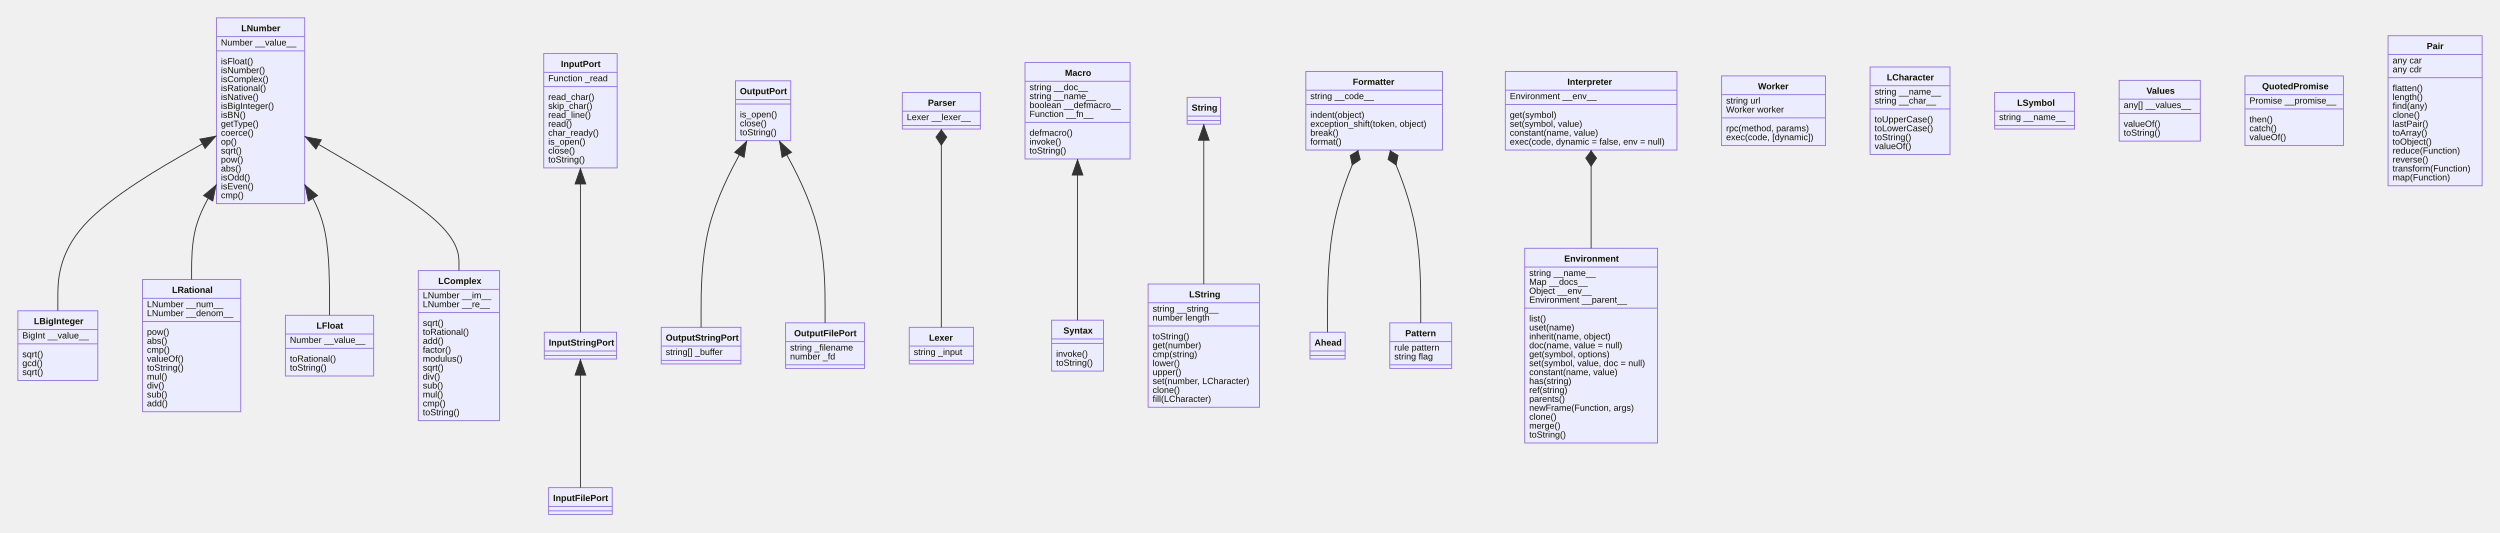
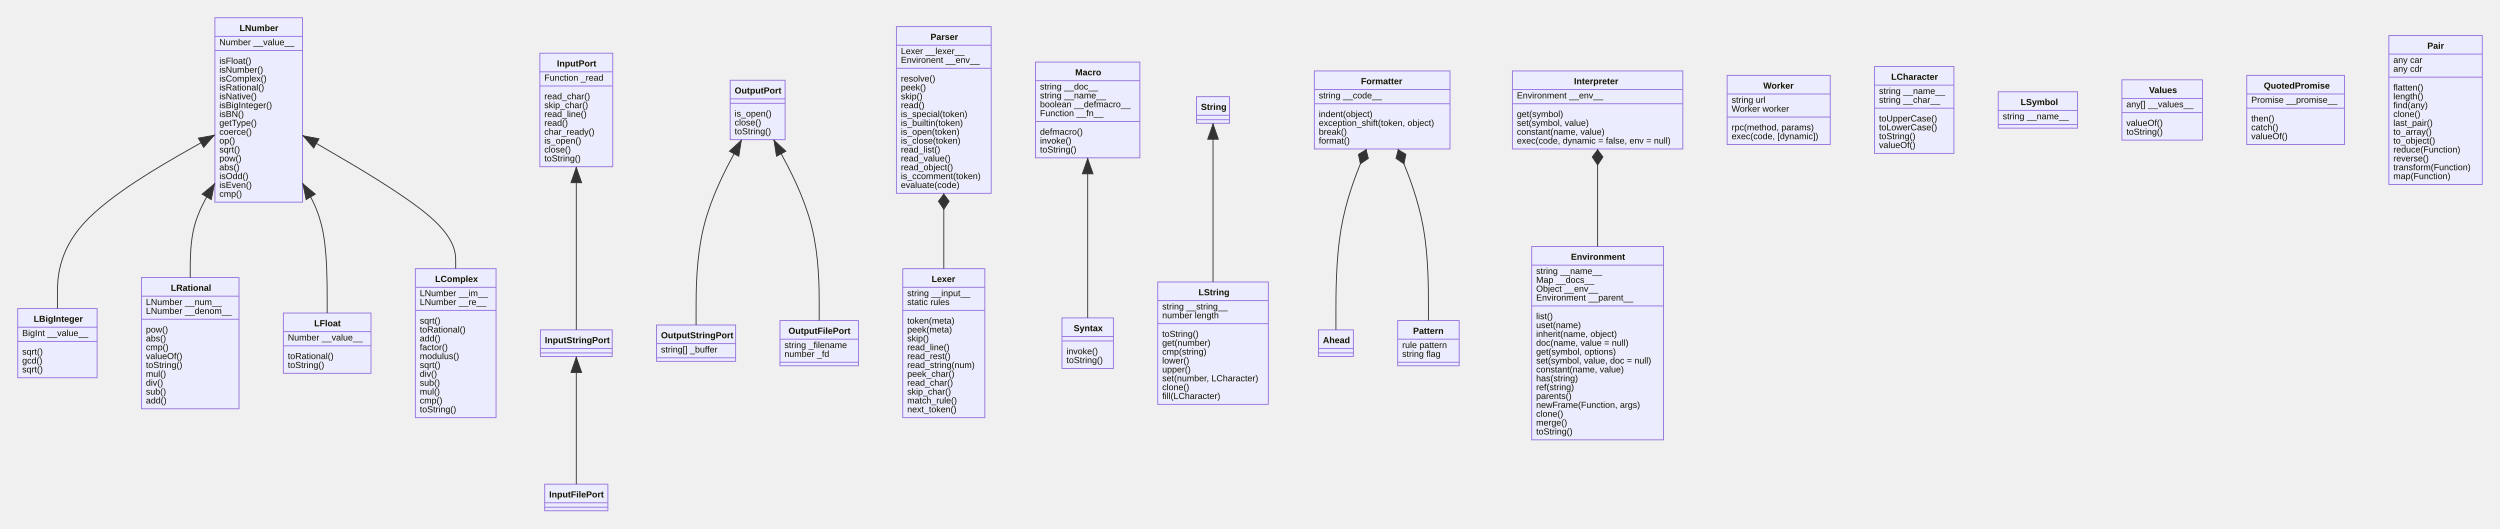
- <svg xmlns="http://www.w3.org/2000/svg" id="mermaid-1615126461173" width="100%" height="596" style="max-width: 2799.188px;" viewBox="-20 -20 2799.188 596">
-   <style>#mermaid-1615126461173{font-family:"trebuchet ms",verdana,arial,sans-serif;font-size:16px;fill:#333;}#mermaid-1615126461173 .error-icon{fill:#552222;}#mermaid-1615126461173 .error-text{fill:#552222;stroke:#552222;}#mermaid-1615126461173 .edge-thickness-normal{stroke-width:2px;}#mermaid-1615126461173 .edge-thickness-thick{stroke-width:3.5px;}#mermaid-1615126461173 .edge-pattern-solid{stroke-dasharray:0;}#mermaid-1615126461173 .edge-pattern-dashed{stroke-dasharray:3;}#mermaid-1615126461173 .edge-pattern-dotted{stroke-dasharray:2;}#mermaid-1615126461173 .marker{fill:#333333;}#mermaid-1615126461173 .marker.cross{stroke:#333333;}#mermaid-1615126461173 svg{font-family:"trebuchet ms",verdana,arial,sans-serif;font-size:16px;}#mermaid-1615126461173 g.classGroup text{fill:#9370DB;fill:#131300;stroke:none;font-family:"trebuchet ms",verdana,arial,sans-serif;font-size:10px;}#mermaid-1615126461173 g.classGroup text .title{font-weight:bolder;}#mermaid-1615126461173 .classTitle{font-weight:bolder;}#mermaid-1615126461173 .node rect,#mermaid-1615126461173 .node circle,#mermaid-1615126461173 .node ellipse,#mermaid-1615126461173 .node polygon,#mermaid-1615126461173 .node path{fill:#ECECFF;stroke:#9370DB;stroke-width:1px;}#mermaid-1615126461173 .divider{stroke:#9370DB;stroke:1;}#mermaid-1615126461173 g.clickable{cursor:pointer;}#mermaid-1615126461173 g.classGroup rect{fill:#ECECFF;stroke:#9370DB;}#mermaid-1615126461173 g.classGroup line{stroke:#9370DB;stroke-width:1;}#mermaid-1615126461173 .classLabel .box{stroke:none;stroke-width:0;fill:#ECECFF;opacity:0.5;}#mermaid-1615126461173 .classLabel .label{fill:#9370DB;font-size:10px;}#mermaid-1615126461173 .relation{stroke:#333333;stroke-width:1;fill:none;}#mermaid-1615126461173 .dashed-line{stroke-dasharray:3;}#mermaid-1615126461173 #compositionStart,#mermaid-1615126461173 .composition{fill:#333333 !important;stroke:#333333 !important;stroke-width:1;}#mermaid-1615126461173 #compositionEnd,#mermaid-1615126461173 .composition{fill:#333333 !important;stroke:#333333 !important;stroke-width:1;}#mermaid-1615126461173 #dependencyStart,#mermaid-1615126461173 .dependency{fill:#333333 !important;stroke:#333333 !important;stroke-width:1;}#mermaid-1615126461173 #dependencyStart,#mermaid-1615126461173 .dependency{fill:#333333 !important;stroke:#333333 !important;stroke-width:1;}#mermaid-1615126461173 #extensionStart,#mermaid-1615126461173 .extension{fill:#333333 !important;stroke:#333333 !important;stroke-width:1;}#mermaid-1615126461173 #extensionEnd,#mermaid-1615126461173 .extension{fill:#333333 !important;stroke:#333333 !important;stroke-width:1;}#mermaid-1615126461173 #aggregationStart,#mermaid-1615126461173 .aggregation{fill:#ECECFF !important;stroke:#333333 !important;stroke-width:1;}#mermaid-1615126461173 #aggregationEnd,#mermaid-1615126461173 .aggregation{fill:#ECECFF !important;stroke:#333333 !important;stroke-width:1;}#mermaid-1615126461173 .edgeTerminals{font-size:11px;}#mermaid-1615126461173:root{--mermaid-font-family:"trebuchet ms",verdana,arial,sans-serif;}#mermaid-1615126461173 class{fill:apa;}</style>
+ <svg xmlns="http://www.w3.org/2000/svg" id="mermaid-1615135637099" width="100%" height="596" style="max-width: 2819.289px;" viewBox="-20 -20 2819.289 596">
+   <style>#mermaid-1615135637099{font-family:"trebuchet ms",verdana,arial,sans-serif;font-size:16px;fill:#333;}#mermaid-1615135637099 .error-icon{fill:#552222;}#mermaid-1615135637099 .error-text{fill:#552222;stroke:#552222;}#mermaid-1615135637099 .edge-thickness-normal{stroke-width:2px;}#mermaid-1615135637099 .edge-thickness-thick{stroke-width:3.5px;}#mermaid-1615135637099 .edge-pattern-solid{stroke-dasharray:0;}#mermaid-1615135637099 .edge-pattern-dashed{stroke-dasharray:3;}#mermaid-1615135637099 .edge-pattern-dotted{stroke-dasharray:2;}#mermaid-1615135637099 .marker{fill:#333333;}#mermaid-1615135637099 .marker.cross{stroke:#333333;}#mermaid-1615135637099 svg{font-family:"trebuchet ms",verdana,arial,sans-serif;font-size:16px;}#mermaid-1615135637099 g.classGroup text{fill:#9370DB;fill:#131300;stroke:none;font-family:"trebuchet ms",verdana,arial,sans-serif;font-size:10px;}#mermaid-1615135637099 g.classGroup text .title{font-weight:bolder;}#mermaid-1615135637099 .classTitle{font-weight:bolder;}#mermaid-1615135637099 .node rect,#mermaid-1615135637099 .node circle,#mermaid-1615135637099 .node ellipse,#mermaid-1615135637099 .node polygon,#mermaid-1615135637099 .node path{fill:#ECECFF;stroke:#9370DB;stroke-width:1px;}#mermaid-1615135637099 .divider{stroke:#9370DB;stroke:1;}#mermaid-1615135637099 g.clickable{cursor:pointer;}#mermaid-1615135637099 g.classGroup rect{fill:#ECECFF;stroke:#9370DB;}#mermaid-1615135637099 g.classGroup line{stroke:#9370DB;stroke-width:1;}#mermaid-1615135637099 .classLabel .box{stroke:none;stroke-width:0;fill:#ECECFF;opacity:0.5;}#mermaid-1615135637099 .classLabel .label{fill:#9370DB;font-size:10px;}#mermaid-1615135637099 .relation{stroke:#333333;stroke-width:1;fill:none;}#mermaid-1615135637099 .dashed-line{stroke-dasharray:3;}#mermaid-1615135637099 #compositionStart,#mermaid-1615135637099 .composition{fill:#333333 !important;stroke:#333333 !important;stroke-width:1;}#mermaid-1615135637099 #compositionEnd,#mermaid-1615135637099 .composition{fill:#333333 !important;stroke:#333333 !important;stroke-width:1;}#mermaid-1615135637099 #dependencyStart,#mermaid-1615135637099 .dependency{fill:#333333 !important;stroke:#333333 !important;stroke-width:1;}#mermaid-1615135637099 #dependencyStart,#mermaid-1615135637099 .dependency{fill:#333333 !important;stroke:#333333 !important;stroke-width:1;}#mermaid-1615135637099 #extensionStart,#mermaid-1615135637099 .extension{fill:#333333 !important;stroke:#333333 !important;stroke-width:1;}#mermaid-1615135637099 #extensionEnd,#mermaid-1615135637099 .extension{fill:#333333 !important;stroke:#333333 !important;stroke-width:1;}#mermaid-1615135637099 #aggregationStart,#mermaid-1615135637099 .aggregation{fill:#ECECFF !important;stroke:#333333 !important;stroke-width:1;}#mermaid-1615135637099 #aggregationEnd,#mermaid-1615135637099 .aggregation{fill:#ECECFF !important;stroke:#333333 !important;stroke-width:1;}#mermaid-1615135637099 .edgeTerminals{font-size:11px;}#mermaid-1615135637099:root{--mermaid-font-family:"trebuchet ms",verdana,arial,sans-serif;}#mermaid-1615135637099 class{fill:apa;}</style>
  <g />
  <defs>
    <marker id="extensionStart" class="extension" refX="0" refY="7" markerWidth="190" markerHeight="240" orient="auto">
      <path d="M 1,7 L18,13 V 1 Z" />
    </marker>
  </defs>
  <defs>
    <marker id="extensionEnd" refX="19" refY="7" markerWidth="20" markerHeight="28" orient="auto">
      <path d="M 1,1 V 13 L18,7 Z" />
    </marker>
  </defs>
  <defs>
    <marker id="compositionStart" class="extension" refX="0" refY="7" markerWidth="190" markerHeight="240" orient="auto">
      <path d="M 18,7 L9,13 L1,7 L9,1 Z" />
    </marker>
  </defs>
  <defs>
    <marker id="compositionEnd" refX="19" refY="7" markerWidth="20" markerHeight="28" orient="auto">
      <path d="M 18,7 L9,13 L1,7 L9,1 Z" />
    </marker>
  </defs>
  <defs>
    <marker id="aggregationStart" class="extension" refX="0" refY="7" markerWidth="190" markerHeight="240" orient="auto">
      <path d="M 18,7 L9,13 L1,7 L9,1 Z" />
    </marker>
  </defs>
  <defs>
    <marker id="aggregationEnd" refX="19" refY="7" markerWidth="20" markerHeight="28" orient="auto">
      <path d="M 18,7 L9,13 L1,7 L9,1 Z" />
    </marker>
  </defs>
  <defs>
    <marker id="dependencyStart" class="extension" refX="0" refY="7" markerWidth="190" markerHeight="240" orient="auto">
      <path d="M 5,7 L9,13 L1,7 L9,1 Z" />
    </marker>
  </defs>
  <defs>
    <marker id="dependencyEnd" refX="19" refY="7" markerWidth="20" markerHeight="28" orient="auto">
      <path d="M 18,7 L9,13 L14,7 L9,1 Z" />
    </marker>
  </defs>
  <g id="classid-LNumber-0" class="classGroup" transform="translate(222.332,0 )">
    <rect x="0" y="0" width="98.828" height="208" class=" " />
    <text y="15" x="0">
      <tspan class="title" x="27.773">LNumber</tspan>
    </text>
    <line x1="0" y1="21" y2="21" x2="98.828" />
    <text x="5" y="31" fill="white" class="classText">
      <tspan x="5">Number __value__</tspan>
    </text>
    <line x1="0" y1="37" y2="37" x2="98.828" />
    <text x="5" y="52" fill="white" class="classText">
      <tspan x="5">isFloat()</tspan>
      <tspan x="5" dy="10">isNumber()</tspan>
      <tspan x="5" dy="10">isComplex()</tspan>
      <tspan x="5" dy="10">isRational()</tspan>
      <tspan x="5" dy="10">isNative()</tspan>
      <tspan x="5" dy="10">isBigInteger()</tspan>
      <tspan x="5" dy="10">isBN()</tspan>
      <tspan x="5" dy="10">getType()</tspan>
      <tspan x="5" dy="10">coerce()</tspan>
      <tspan x="5" dy="10">op()</tspan>
      <tspan x="5" dy="10">sqrt()</tspan>
      <tspan x="5" dy="10">pow()</tspan>
      <tspan x="5" dy="10">abs()</tspan>
      <tspan x="5" dy="10">isOdd()</tspan>
      <tspan x="5" dy="10">isEven()</tspan>
      <tspan x="5" dy="10">cmp()</tspan>
    </text>
  </g>
  <g id="classid-LBigInteger-1" class="classGroup" transform="translate(0,328 )">
    <rect x="0" y="0" width="89.516" height="78" class=" " />
    <text y="15" x="0">
      <tspan class="title" x="17.93">LBigInteger</tspan>
    </text>
    <line x1="0" y1="21" y2="21" x2="89.516" />
    <text x="5" y="31" fill="white" class="classText">
      <tspan x="5">BigInt __value__</tspan>
    </text>
    <line x1="0" y1="37" y2="37" x2="89.516" />
    <text x="5" y="52" fill="white" class="classText">
      <tspan x="5">sqrt()</tspan>
      <tspan x="5" dy="10">gcd()</tspan>
      <tspan x="5" dy="10">sqrt()</tspan>
    </text>
  </g>
  <g id="classid-LRational-2" class="classGroup" transform="translate(139.5156,293 )">
    <rect x="0" y="0" width="110.031" height="148" class=" " />
    <text y="15" x="0">
      <tspan class="title" x="33.109">LRational</tspan>
    </text>
    <line x1="0" y1="21" y2="21" x2="110.031" />
    <text x="5" y="31" fill="white" class="classText">
      <tspan x="5">LNumber __num__</tspan>
      <tspan x="5" dy="10">LNumber __denom__</tspan>
    </text>
    <line x1="0" y1="47" y2="47" x2="110.031" />
    <text x="5" y="62" fill="white" class="classText">
      <tspan x="5">pow()</tspan>
      <tspan x="5" dy="10">abs()</tspan>
      <tspan x="5" dy="10">cmp()</tspan>
      <tspan x="5" dy="10">valueOf()</tspan>
      <tspan x="5" dy="10">toString()</tspan>
      <tspan x="5" dy="10">mul()</tspan>
      <tspan x="5" dy="10">div()</tspan>
      <tspan x="5" dy="10">sub()</tspan>
      <tspan x="5" dy="10">add()</tspan>
    </text>
  </g>
  <g id="classid-LFloat-3" class="classGroup" transform="translate(299.5469,333 )">
    <rect x="0" y="0" width="98.828" height="68" class=" " />
    <text y="15" x="0">
      <tspan class="title" x="34.758">LFloat</tspan>
    </text>
    <line x1="0" y1="21" y2="21" x2="98.828" />
    <text x="5" y="31" fill="white" class="classText">
      <tspan x="5">Number __value__</tspan>
    </text>
    <line x1="0" y1="37" y2="37" x2="98.828" />
    <text x="5" y="52" fill="white" class="classText">
      <tspan x="5">toRational()</tspan>
      <tspan x="5" dy="10">toString()</tspan>
    </text>
  </g>
  <g id="classid-LComplex-4" class="classGroup" transform="translate(448.375,283 )">
    <rect x="0" y="0" width="91.031" height="168" class=" " />
    <text y="15" x="0">
      <tspan class="title" x="22.305">LComplex</tspan>
    </text>
    <line x1="0" y1="21" y2="21" x2="91.031" />
    <text x="5" y="31" fill="white" class="classText">
      <tspan x="5">LNumber __im__</tspan>
      <tspan x="5" dy="10">LNumber __re__</tspan>
    </text>
    <line x1="0" y1="47" y2="47" x2="91.031" />
    <text x="5" y="62" fill="white" class="classText">
      <tspan x="5">sqrt()</tspan>
      <tspan x="5" dy="10">toRational()</tspan>
      <tspan x="5" dy="10">add()</tspan>
      <tspan x="5" dy="10">factor()</tspan>
      <tspan x="5" dy="10">modulus()</tspan>
      <tspan x="5" dy="10">sqrt()</tspan>
      <tspan x="5" dy="10">div()</tspan>
      <tspan x="5" dy="10">sub()</tspan>
      <tspan x="5" dy="10">mul()</tspan>
      <tspan x="5" dy="10">cmp()</tspan>
      <tspan x="5" dy="10">toString()</tspan>
    </text>
  </g>
  <g id="classid-InputPort-5" class="classGroup" transform="translate(588.7969,40 )">
    <rect x="0" y="0" width="82.203" height="128" class=" " />
    <text y="15" x="0">
      <tspan class="title" x="19.242">InputPort</tspan>
    </text>
    <line x1="0" y1="21" y2="21" x2="82.203" />
    <text x="5" y="31" fill="white" class="classText">
      <tspan x="5">Function _read</tspan>
    </text>
    <line x1="0" y1="37" y2="37" x2="82.203" />
    <text x="5" y="52" fill="white" class="classText">
      <tspan x="5">read_char()</tspan>
      <tspan x="5" dy="10">skip_char()</tspan>
      <tspan x="5" dy="10">read_line()</tspan>
      <tspan x="5" dy="10">read()</tspan>
      <tspan x="5" dy="10">char_ready()</tspan>
      <tspan x="5" dy="10">is_open()</tspan>
      <tspan x="5" dy="10">close()</tspan>
      <tspan x="5" dy="10">toString()</tspan>
    </text>
  </g>
  <g id="classid-InputStringPort-6" class="classGroup" transform="translate(589.4062,352 )">
    <rect x="0" y="0" width="80.984" height="30" class=" " />
    <text y="15" x="0">
      <tspan class="title" x="5">InputStringPort</tspan>
    </text>
    <line x1="0" y1="21" y2="21" x2="80.984" />
    <text x="5" y="31" fill="white" class="classText" />
    <line x1="0" y1="26" y2="26" x2="80.984" />
    <text x="5" y="41" fill="white" class="classText" />
  </g>
  <g id="classid-InputFilePort-7" class="classGroup" transform="translate(594.2812,526 )">
    <rect x="0" y="0" width="71.234" height="30" class=" " />
    <text y="15" x="0">
      <tspan class="title" x="5">InputFilePort</tspan>
    </text>
    <line x1="0" y1="21" y2="21" x2="71.234" />
    <text x="5" y="31" fill="white" class="classText" />
    <line x1="0" y1="26" y2="26" x2="71.234" />
    <text x="5" y="41" fill="white" class="classText" />
  </g>
  <g id="classid-OutputPort-8" class="classGroup" transform="translate(803.4414,70.5 )">
    <rect x="0" y="0" width="61.938" height="67" class=" " />
    <text y="15" x="0">
      <tspan class="title" x="5">OutputPort</tspan>
    </text>
    <line x1="0" y1="21" y2="21" x2="61.938" />
    <text x="5" y="31" fill="white" class="classText" />
    <line x1="0" y1="26" y2="26" x2="61.938" />
    <text x="5" y="41" fill="white" class="classText">
      <tspan x="5">is_open()</tspan>
      <tspan x="5" dy="10">close()</tspan>
      <tspan x="5" dy="10">toString()</tspan>
    </text>
  </g>
  <g id="classid-OutputStringPort-9" class="classGroup" transform="translate(720.3906,346.5 )">
    <rect x="0" y="0" width="89.203" height="41" class=" " />
    <text y="15" x="0">
      <tspan class="title" x="5">OutputStringPort</tspan>
    </text>
    <line x1="0" y1="21" y2="21" x2="89.203" />
    <text x="5" y="31" fill="white" class="classText">
      <tspan x="5">string[] _buffer</tspan>
    </text>
    <line x1="0" y1="37" y2="37" x2="89.203" />
    <text x="5" y="52" fill="white" class="classText" />
  </g>
  <g id="classid-OutputFilePort-10" class="classGroup" transform="translate(859.5938,341.5 )">
    <rect x="0" y="0" width="88.469" height="51" class=" " />
    <text y="15" x="0">
      <tspan class="title" x="9.508">OutputFilePort</tspan>
    </text>
    <line x1="0" y1="21" y2="21" x2="88.469" />
    <text x="5" y="31" fill="white" class="classText">
      <tspan x="5">string _filename</tspan>
      <tspan x="5" dy="10">number _fd</tspan>
    </text>
    <line x1="0" y1="47" y2="47" x2="88.469" />
    <text x="5" y="62" fill="white" class="classText" />
  </g>
-   <g id="classid-Parser-11" class="classGroup" transform="translate(990.2969,83.5 )">
-     <rect x="0" y="0" width="87.375" height="41" class=" " />
-     <text y="15" x="0">
-       <tspan class="title" x="28.656">Parser</tspan>
-     </text>
-     <line x1="0" y1="21" y2="21" x2="87.375" />
+   <g id="classid-Parser-11" class="classGroup" transform="translate(990.8984,10 )">
+     <rect x="0" y="0" width="106.875" height="188" class=" " />
+     <text y="15" x="0">
+       <tspan class="title" x="38.406">Parser</tspan>
+     </text>
+     <line x1="0" y1="21" y2="21" x2="106.875" />
    <text x="5" y="31" fill="white" class="classText">
      <tspan x="5">Lexer __lexer__</tspan>
-     </text>
-     <line x1="0" y1="37" y2="37" x2="87.375" />
-     <text x="5" y="52" fill="white" class="classText" />
-   </g>
-   <g id="classid-Lexer-12" class="classGroup" transform="translate(998.0625,346.5 )">
-     <rect x="0" y="0" width="71.844" height="41" class=" " />
-     <text y="15" x="0">
-       <tspan class="title" x="22.148">Lexer</tspan>
-     </text>
-     <line x1="0" y1="21" y2="21" x2="71.844" />
-     <text x="5" y="31" fill="white" class="classText">
-       <tspan x="5">string _input</tspan>
-     </text>
-     <line x1="0" y1="37" y2="37" x2="71.844" />
-     <text x="5" y="52" fill="white" class="classText" />
-   </g>
-   <g id="classid-Macro-13" class="classGroup" transform="translate(1127.672,50 )">
+       <tspan x="5" dy="10">Environent __env__</tspan>
+     </text>
+     <line x1="0" y1="47" y2="47" x2="106.875" />
+     <text x="5" y="62" fill="white" class="classText">
+       <tspan x="5">resolve()</tspan>
+       <tspan x="5" dy="10">peek()</tspan>
+       <tspan x="5" dy="10">skip()</tspan>
+       <tspan x="5" dy="10">read()</tspan>
+       <tspan x="5" dy="10">is_special(token)</tspan>
+       <tspan x="5" dy="10">is_builtin(token)</tspan>
+       <tspan x="5" dy="10">is_open(token)</tspan>
+       <tspan x="5" dy="10">is_close(token)</tspan>
+       <tspan x="5" dy="10">read_list()</tspan>
+       <tspan x="5" dy="10">read_value()</tspan>
+       <tspan x="5" dy="10">read_object()</tspan>
+       <tspan x="5" dy="10">is_ccomment(token)</tspan>
+       <tspan x="5" dy="10">evaluate(code)</tspan>
+     </text>
+   </g>
+   <g id="classid-Lexer-12" class="classGroup" transform="translate(998.0625,283 )">
+     <rect x="0" y="0" width="92.547" height="168" class=" " />
+     <text y="15" x="0">
+       <tspan class="title" x="32.5">Lexer</tspan>
+     </text>
+     <line x1="0" y1="21" y2="21" x2="92.547" />
+     <text x="5" y="31" fill="white" class="classText">
+       <tspan x="5">string __input__</tspan>
+       <tspan x="5" dy="10">static rules</tspan>
+     </text>
+     <line x1="0" y1="47" y2="47" x2="92.547" />
+     <text x="5" y="62" fill="white" class="classText">
+       <tspan x="5">token(meta)</tspan>
+       <tspan x="5" dy="10">peek(meta)</tspan>
+       <tspan x="5" dy="10">skip()</tspan>
+       <tspan x="5" dy="10">read_line()</tspan>
+       <tspan x="5" dy="10">read_rest()</tspan>
+       <tspan x="5" dy="10">read_string(num)</tspan>
+       <tspan x="5" dy="10">peek_char()</tspan>
+       <tspan x="5" dy="10">read_char()</tspan>
+       <tspan x="5" dy="10">skip_char()</tspan>
+       <tspan x="5" dy="10">match_rule()</tspan>
+       <tspan x="5" dy="10">next_token()</tspan>
+     </text>
+   </g>
+   <g id="classid-Macro-13" class="classGroup" transform="translate(1147.773,50 )">
    <rect x="0" y="0" width="117.656" height="108" class=" " />
    <text y="15" x="0">
      <tspan class="title" x="44.742">Macro</tspan>
    </text>
    <line x1="0" y1="21" y2="21" x2="117.656" />
    <text x="5" y="31" fill="white" class="classText">
      <tspan x="5">string __doc__</tspan>
      <tspan x="5" dy="10">string __name__</tspan>
      <tspan x="5" dy="10">boolean __defmacro__</tspan>
      <tspan x="5" dy="10">Function __fn__</tspan>
    </text>
    <line x1="0" y1="67" y2="67" x2="117.656" />
    <text x="5" y="82" fill="white" class="classText">
      <tspan x="5">defmacro()</tspan>
      <tspan x="5" dy="10">invoke()</tspan>
      <tspan x="5" dy="10">toString()</tspan>
    </text>
  </g>
-   <g id="classid-Syntax-14" class="classGroup" transform="translate(1157.5,338.5 )">
+   <g id="classid-Syntax-14" class="classGroup" transform="translate(1177.602,338.5 )">
    <rect x="0" y="0" width="58" height="57" class=" " />
    <text y="15" x="0">
      <tspan class="title" x="13.172">Syntax</tspan>
    </text>
    <line x1="0" y1="21" y2="21" x2="58" />
    <text x="5" y="31" fill="white" class="classText" />
    <line x1="0" y1="26" y2="26" x2="58" />
    <text x="5" y="41" fill="white" class="classText">
      <tspan x="5">invoke()</tspan>
      <tspan x="5" dy="10">toString()</tspan>
    </text>
  </g>
-   <g id="classid-String-15" class="classGroup" transform="translate(1309.219,89 )">
+   <g id="classid-String-15" class="classGroup" transform="translate(1329.32,89 )">
    <rect x="0" y="0" width="37.266" height="30" class=" " />
    <text y="15" x="0">
      <tspan class="title" x="5">String</tspan>
    </text>
    <line x1="0" y1="21" y2="21" x2="37.266" />
    <text x="5" y="31" fill="white" class="classText" />
    <line x1="0" y1="26" y2="26" x2="37.266" />
    <text x="5" y="41" fill="white" class="classText" />
  </g>
-   <g id="classid-LString-16" class="classGroup" transform="translate(1265.5,298 )">
+   <g id="classid-LString-16" class="classGroup" transform="translate(1285.602,298 )">
    <rect x="0" y="0" width="124.703" height="138" class=" " />
    <text y="15" x="0">
      <tspan class="title" x="45.953">LString</tspan>
    </text>
    <line x1="0" y1="21" y2="21" x2="124.703" />
    <text x="5" y="31" fill="white" class="classText">
      <tspan x="5">string __string__</tspan>
      <tspan x="5" dy="10">number length</tspan>
    </text>
    <line x1="0" y1="47" y2="47" x2="124.703" />
    <text x="5" y="62" fill="white" class="classText">
      <tspan x="5">toString()</tspan>
      <tspan x="5" dy="10">get(number)</tspan>
      <tspan x="5" dy="10">cmp(string)</tspan>
      <tspan x="5" dy="10">lower()</tspan>
      <tspan x="5" dy="10">upper()</tspan>
      <tspan x="5" dy="10">set(number, LCharacter)</tspan>
      <tspan x="5" dy="10">clone()</tspan>
      <tspan x="5" dy="10">fill(LCharacter)</tspan>
    </text>
  </g>
-   <g id="classid-Formatter-17" class="classGroup" transform="translate(1442.102,60 )">
+   <g id="classid-Formatter-17" class="classGroup" transform="translate(1462.203,60 )">
    <rect x="0" y="0" width="152.984" height="88" class=" " />
    <text y="15" x="0">
      <tspan class="title" x="52.539">Formatter</tspan>
    </text>
    <line x1="0" y1="21" y2="21" x2="152.984" />
    <text x="5" y="31" fill="white" class="classText">
      <tspan x="5">string __code__</tspan>
    </text>
    <line x1="0" y1="37" y2="37" x2="152.984" />
    <text x="5" y="52" fill="white" class="classText">
      <tspan x="5">indent(object)</tspan>
      <tspan x="5" dy="10">exception_shift(token, object)</tspan>
      <tspan x="5" dy="10">break()</tspan>
      <tspan x="5" dy="10">format()</tspan>
    </text>
  </g>
-   <g id="classid-Ahead-18" class="classGroup" transform="translate(1446.754,352 )">
+   <g id="classid-Ahead-18" class="classGroup" transform="translate(1466.855,352 )">
    <rect x="0" y="0" width="39.344" height="30" class=" " />
    <text y="15" x="0">
      <tspan class="title" x="5">Ahead</tspan>
    </text>
    <line x1="0" y1="21" y2="21" x2="39.344" />
    <text x="5" y="31" fill="white" class="classText" />
    <line x1="0" y1="26" y2="26" x2="39.344" />
    <text x="5" y="41" fill="white" class="classText" />
  </g>
-   <g id="classid-Pattern-19" class="classGroup" transform="translate(1536.098,341.5 )">
+   <g id="classid-Pattern-19" class="classGroup" transform="translate(1556.199,341.5 )">
    <rect x="0" y="0" width="69.328" height="51" class=" " />
    <text y="15" x="0">
      <tspan class="title" x="17.32">Pattern</tspan>
    </text>
    <line x1="0" y1="21" y2="21" x2="69.328" />
    <text x="5" y="31" fill="white" class="classText">
      <tspan x="5">rule pattern</tspan>
      <tspan x="5" dy="10">string flag</tspan>
    </text>
    <line x1="0" y1="47" y2="47" x2="69.328" />
    <text x="5" y="62" fill="white" class="classText" />
  </g>
-   <g id="classid-Interpreter-20" class="classGroup" transform="translate(1665.469,60 )">
+   <g id="classid-Interpreter-20" class="classGroup" transform="translate(1685.57,60 )">
    <rect x="0" y="0" width="192.172" height="88" class=" " />
    <text y="15" x="0">
      <tspan class="title" x="69.469">Interpreter</tspan>
    </text>
    <line x1="0" y1="21" y2="21" x2="192.172" />
    <text x="5" y="31" fill="white" class="classText">
      <tspan x="5">Environment __env__</tspan>
    </text>
    <line x1="0" y1="37" y2="37" x2="192.172" />
    <text x="5" y="52" fill="white" class="classText">
      <tspan x="5">get(symbol)</tspan>
      <tspan x="5" dy="10">set(symbol, value)</tspan>
      <tspan x="5" dy="10">constant(name, value)</tspan>
      <tspan x="5" dy="10">exec(code, dynamic = false, env = null)</tspan>
    </text>
  </g>
-   <g id="classid-Environment-21" class="classGroup" transform="translate(1687.211,258 )">
+   <g id="classid-Environment-21" class="classGroup" transform="translate(1707.312,258 )">
    <rect x="0" y="0" width="148.688" height="218" class=" " />
    <text y="15" x="0">
      <tspan class="title" x="44.219">Environment</tspan>
    </text>
    <line x1="0" y1="21" y2="21" x2="148.688" />
    <text x="5" y="31" fill="white" class="classText">
      <tspan x="5">string __name__</tspan>
      <tspan x="5" dy="10">Map __docs__</tspan>
      <tspan x="5" dy="10">Object __env__</tspan>
      <tspan x="5" dy="10">Environment __parent__</tspan>
    </text>
    <line x1="0" y1="67" y2="67" x2="148.688" />
    <text x="5" y="82" fill="white" class="classText">
      <tspan x="5">list()</tspan>
      <tspan x="5" dy="10">uset(name)</tspan>
      <tspan x="5" dy="10">inherit(name, object)</tspan>
      <tspan x="5" dy="10">doc(name, value = null)</tspan>
      <tspan x="5" dy="10">get(symbol, options)</tspan>
      <tspan x="5" dy="10">set(symbol, value, doc = null)</tspan>
      <tspan x="5" dy="10">constant(name, value)</tspan>
      <tspan x="5" dy="10">has(string)</tspan>
      <tspan x="5" dy="10">ref(string)</tspan>
      <tspan x="5" dy="10">parents()</tspan>
      <tspan x="5" dy="10">newFrame(Function, args)</tspan>
      <tspan x="5" dy="10">clone()</tspan>
      <tspan x="5" dy="10">merge()</tspan>
      <tspan x="5" dy="10">toString()</tspan>
    </text>
  </g>
-   <g id="classid-Worker-22" class="classGroup" transform="translate(1907.641,65 )">
+   <g id="classid-Worker-22" class="classGroup" transform="translate(1927.742,65 )">
    <rect x="0" y="0" width="116.25" height="78" class=" " />
    <text y="15" x="0">
      <tspan class="title" x="40.711">Worker</tspan>
    </text>
    <line x1="0" y1="21" y2="21" x2="116.25" />
    <text x="5" y="31" fill="white" class="classText">
      <tspan x="5">string url</tspan>
      <tspan x="5" dy="10">Worker worker</tspan>
    </text>
    <line x1="0" y1="47" y2="47" x2="116.25" />
    <text x="5" y="62" fill="white" class="classText">
      <tspan x="5">rpc(method, params)</tspan>
      <tspan x="5" dy="10">exec(code, [dynamic])</tspan>
    </text>
  </g>
-   <g id="classid-LCharacter-23" class="classGroup" transform="translate(2073.891,55 )">
+   <g id="classid-LCharacter-23" class="classGroup" transform="translate(2093.992,55 )">
    <rect x="0" y="0" width="89.453" height="98" class=" " />
    <text y="15" x="0">
      <tspan class="title" x="18.711">LCharacter</tspan>
    </text>
    <line x1="0" y1="21" y2="21" x2="89.453" />
    <text x="5" y="31" fill="white" class="classText">
      <tspan x="5">string __name__</tspan>
      <tspan x="5" dy="10">string __char__</tspan>
    </text>
    <line x1="0" y1="47" y2="47" x2="89.453" />
    <text x="5" y="62" fill="white" class="classText">
      <tspan x="5">toUpperCase()</tspan>
      <tspan x="5" dy="10">toLowerCase()</tspan>
      <tspan x="5" dy="10">toString()</tspan>
      <tspan x="5" dy="10">valueOf()</tspan>
    </text>
  </g>
-   <g id="classid-LSymbol-24" class="classGroup" transform="translate(2213.344,83.5 )">
+   <g id="classid-LSymbol-24" class="classGroup" transform="translate(2233.445,83.5 )">
    <rect x="0" y="0" width="89.453" height="41" class=" " />
    <text y="15" x="0">
      <tspan class="title" x="25.203">LSymbol</tspan>
    </text>
    <line x1="0" y1="21" y2="21" x2="89.453" />
    <text x="5" y="31" fill="white" class="classText">
      <tspan x="5">string __name__</tspan>
    </text>
    <line x1="0" y1="37" y2="37" x2="89.453" />
    <text x="5" y="52" fill="white" class="classText" />
  </g>
-   <g id="classid-Values-25" class="classGroup" transform="translate(2352.797,70 )">
+   <g id="classid-Values-25" class="classGroup" transform="translate(2372.898,70 )">
    <rect x="0" y="0" width="90.812" height="68" class=" " />
    <text y="15" x="0">
      <tspan class="title" x="30.547">Values</tspan>
    </text>
    <line x1="0" y1="21" y2="21" x2="90.812" />
    <text x="5" y="31" fill="white" class="classText">
      <tspan x="5">any[] __values__</tspan>
    </text>
    <line x1="0" y1="37" y2="37" x2="90.812" />
    <text x="5" y="52" fill="white" class="classText">
      <tspan x="5">valueOf()</tspan>
      <tspan x="5" dy="10">toString()</tspan>
    </text>
  </g>
-   <g id="classid-QuotedPromise-26" class="classGroup" transform="translate(2493.609,65 )">
+   <g id="classid-QuotedPromise-26" class="classGroup" transform="translate(2513.711,65 )">
    <rect x="0" y="0" width="110.25" height="78" class=" " />
    <text y="15" x="0">
      <tspan class="title" x="19.195">QuotedPromise</tspan>
    </text>
    <line x1="0" y1="21" y2="21" x2="110.25" />
    <text x="5" y="31" fill="white" class="classText">
      <tspan x="5">Promise __promise__</tspan>
    </text>
    <line x1="0" y1="37" y2="37" x2="110.25" />
    <text x="5" y="52" fill="white" class="classText">
      <tspan x="5">then()</tspan>
      <tspan x="5" dy="10">catch()</tspan>
      <tspan x="5" dy="10">valueOf()</tspan>
    </text>
  </g>
-   <g id="classid-Pair-27" class="classGroup" transform="translate(2653.859,20 )">
+   <g id="classid-Pair-27" class="classGroup" transform="translate(2673.961,20 )">
    <rect x="0" y="0" width="105.328" height="168" class=" " />
    <text y="15" x="0">
      <tspan class="title" x="43.305">Pair</tspan>
    </text>
    <line x1="0" y1="21" y2="21" x2="105.328" />
    <text x="5" y="31" fill="white" class="classText">
      <tspan x="5">any car</tspan>
      <tspan x="5" dy="10">any cdr</tspan>
    </text>
    <line x1="0" y1="47" y2="47" x2="105.328" />
    <text x="5" y="62" fill="white" class="classText">
      <tspan x="5">flatten()</tspan>
      <tspan x="5" dy="10">length()</tspan>
      <tspan x="5" dy="10">find(any)</tspan>
      <tspan x="5" dy="10">clone()</tspan>
-       <tspan x="5" dy="10">lastPair()</tspan>
-       <tspan x="5" dy="10">toArray()</tspan>
-       <tspan x="5" dy="10">toObject()</tspan>
+       <tspan x="5" dy="10">last_pair()</tspan>
+       <tspan x="5" dy="10">to_array()</tspan>
+       <tspan x="5" dy="10">to_object()</tspan>
      <tspan x="5" dy="10">reduce(Function)</tspan>
      <tspan x="5" dy="10">reverse()</tspan>
      <tspan x="5" dy="10">transform(Function)</tspan>
      <tspan x="5" dy="10">map(Function)</tspan>
    </text>
  </g>
  <path d="M222.332,132.083L192.736,148.902C163.141,165.722,103.949,199.361,74.354,232.014C44.758,264.667,44.758,296.333,44.758,312.167L44.758,328" id="edge0" class="relation" marker-start="url(#extensionStart)" />
  <path d="M222.332,186.554L217.699,194.295C213.065,202.036,203.798,217.518,199.165,235.259C194.531,253,194.531,273,194.531,283L194.531,293" id="edge1" class="relation" marker-start="url(#extensionStart)" />
  <path d="M321.16,186.554L325.794,194.295C330.427,202.036,339.694,217.518,344.327,241.926C348.961,266.333,348.961,299.667,348.961,316.333L348.961,333" id="edge2" class="relation" marker-start="url(#extensionStart)" />
  <path d="M321.16,132.695L349.949,149.412C378.737,166.13,436.314,199.565,465.102,224.616C493.891,249.667,493.891,266.333,493.891,274.667L493.891,283" id="edge3" class="relation" marker-start="url(#extensionStart)" />
  <path d="M629.898,168L629.898,178.833C629.898,189.667,629.898,211.333,629.898,242C629.898,272.667,629.898,312.333,629.898,332.167L629.898,352" id="edge4" class="relation" marker-start="url(#extensionStart)" />
  <path d="M629.898,382L629.898,401.833C629.898,421.667,629.898,461.333,629.898,485.333C629.898,509.333,629.898,517.667,629.898,521.833L629.898,526" id="edge5" class="relation" marker-start="url(#extensionStart)" />
  <path d="M816.383,137.5L807.818,153.417C799.253,169.333,782.122,201.167,773.557,236C764.992,270.833,764.992,308.667,764.992,327.583L764.992,346.5" id="edge6" class="relation" marker-start="url(#extensionStart)" />
  <path d="M852.437,137.5L861.002,153.417C869.568,169.333,886.698,201.167,895.263,235.167C903.828,269.167,903.828,305.333,903.828,323.417L903.828,341.5" id="edge7" class="relation" marker-start="url(#extensionStart)" />
-   <path d="M1033.984,124.5L1033.984,142.583C1033.984,160.667,1033.984,196.833,1033.984,233.833C1033.984,270.833,1033.984,308.667,1033.984,327.583L1033.984,346.5" id="edge8" class="relation" marker-start="url(#compositionStart)" />
-   <path d="M1186.5,158L1186.5,170.5C1186.5,183,1186.5,208,1186.5,238.083C1186.5,268.167,1186.5,303.333,1186.5,320.917L1186.5,338.5" id="edge9" class="relation" marker-start="url(#extensionStart)" />
-   <path d="M1327.852,119L1327.852,138C1327.852,157,1327.852,195,1327.852,224.833C1327.852,254.667,1327.852,276.333,1327.852,287.167L1327.852,298" id="edge10" class="relation" marker-start="url(#extensionStart)" />
-   <path d="M1500.8,148L1495.071,162.167C1489.342,176.333,1477.884,204.667,1472.155,238.667C1466.426,272.667,1466.426,312.333,1466.426,332.167L1466.426,352" id="edge11" class="relation" marker-start="url(#compositionStart)" />
-   <path d="M1536.387,148L1542.117,162.167C1547.846,176.333,1559.304,204.667,1565.033,236.917C1570.762,269.167,1570.762,305.333,1570.762,323.417L1570.762,341.5" id="edge12" class="relation" marker-start="url(#compositionStart)" />
-   <path d="M1761.555,148L1761.555,162.167C1761.555,176.333,1761.555,204.667,1761.555,223C1761.555,241.333,1761.555,249.667,1761.555,253.833L1761.555,258" id="edge13" class="relation" marker-start="url(#compositionStart)" />
+   <path d="M1044.336,198L1044.336,203.833C1044.336,209.667,1044.336,221.333,1044.336,235.5C1044.336,249.667,1044.336,266.333,1044.336,274.667L1044.336,283" id="edge8" class="relation" marker-start="url(#compositionStart)" />
+   <path d="M1206.602,158L1206.602,170.5C1206.602,183,1206.602,208,1206.602,238.083C1206.602,268.167,1206.602,303.333,1206.602,320.917L1206.602,338.5" id="edge9" class="relation" marker-start="url(#extensionStart)" />
+   <path d="M1347.953,119L1347.953,138C1347.953,157,1347.953,195,1347.953,224.833C1347.953,254.667,1347.953,276.333,1347.953,287.167L1347.953,298" id="edge10" class="relation" marker-start="url(#extensionStart)" />
+   <path d="M1520.902,148L1515.173,162.167C1509.444,176.333,1497.985,204.667,1492.256,238.667C1486.527,272.667,1486.527,312.333,1486.527,332.167L1486.527,352" id="edge11" class="relation" marker-start="url(#compositionStart)" />
+   <path d="M1556.489,148L1562.218,162.167C1567.947,176.333,1579.405,204.667,1585.134,236.917C1590.863,269.167,1590.863,305.333,1590.863,323.417L1590.863,341.5" id="edge12" class="relation" marker-start="url(#compositionStart)" />
+   <path d="M1781.656,148L1781.656,162.167C1781.656,176.333,1781.656,204.667,1781.656,223C1781.656,241.333,1781.656,249.667,1781.656,253.833L1781.656,258" id="edge13" class="relation" marker-start="url(#compositionStart)" />
</svg>
